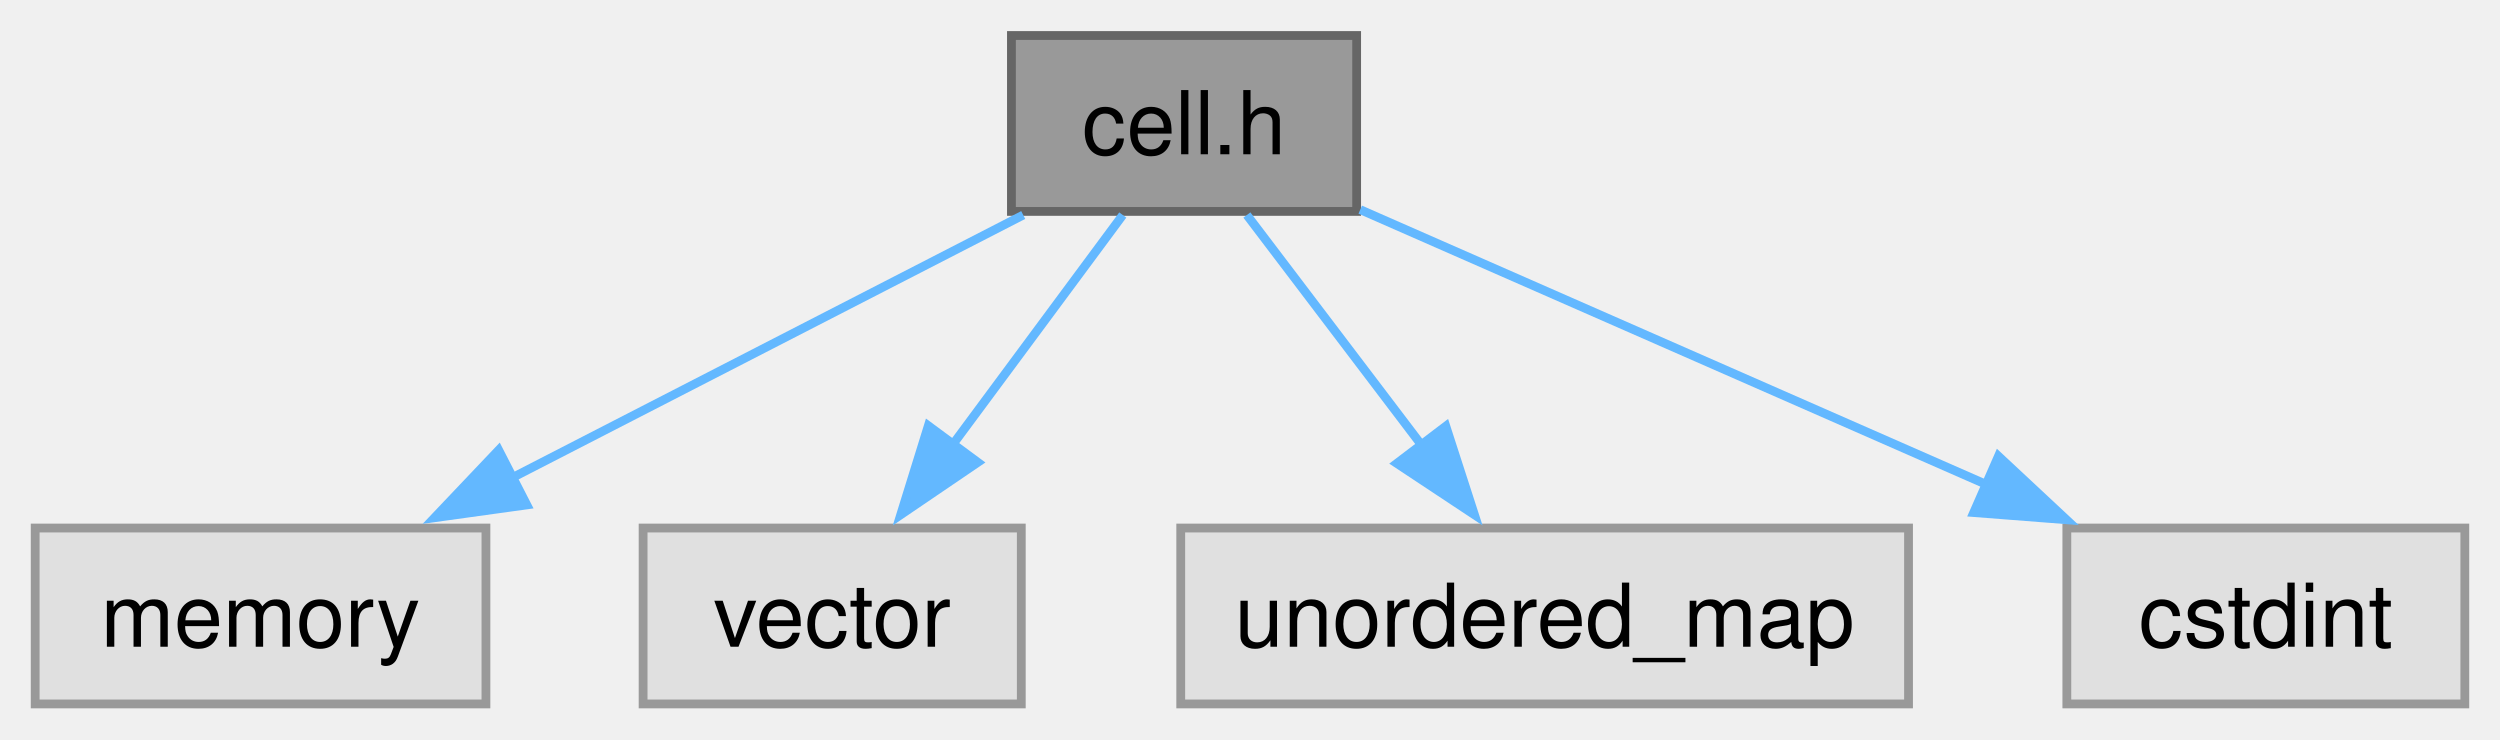
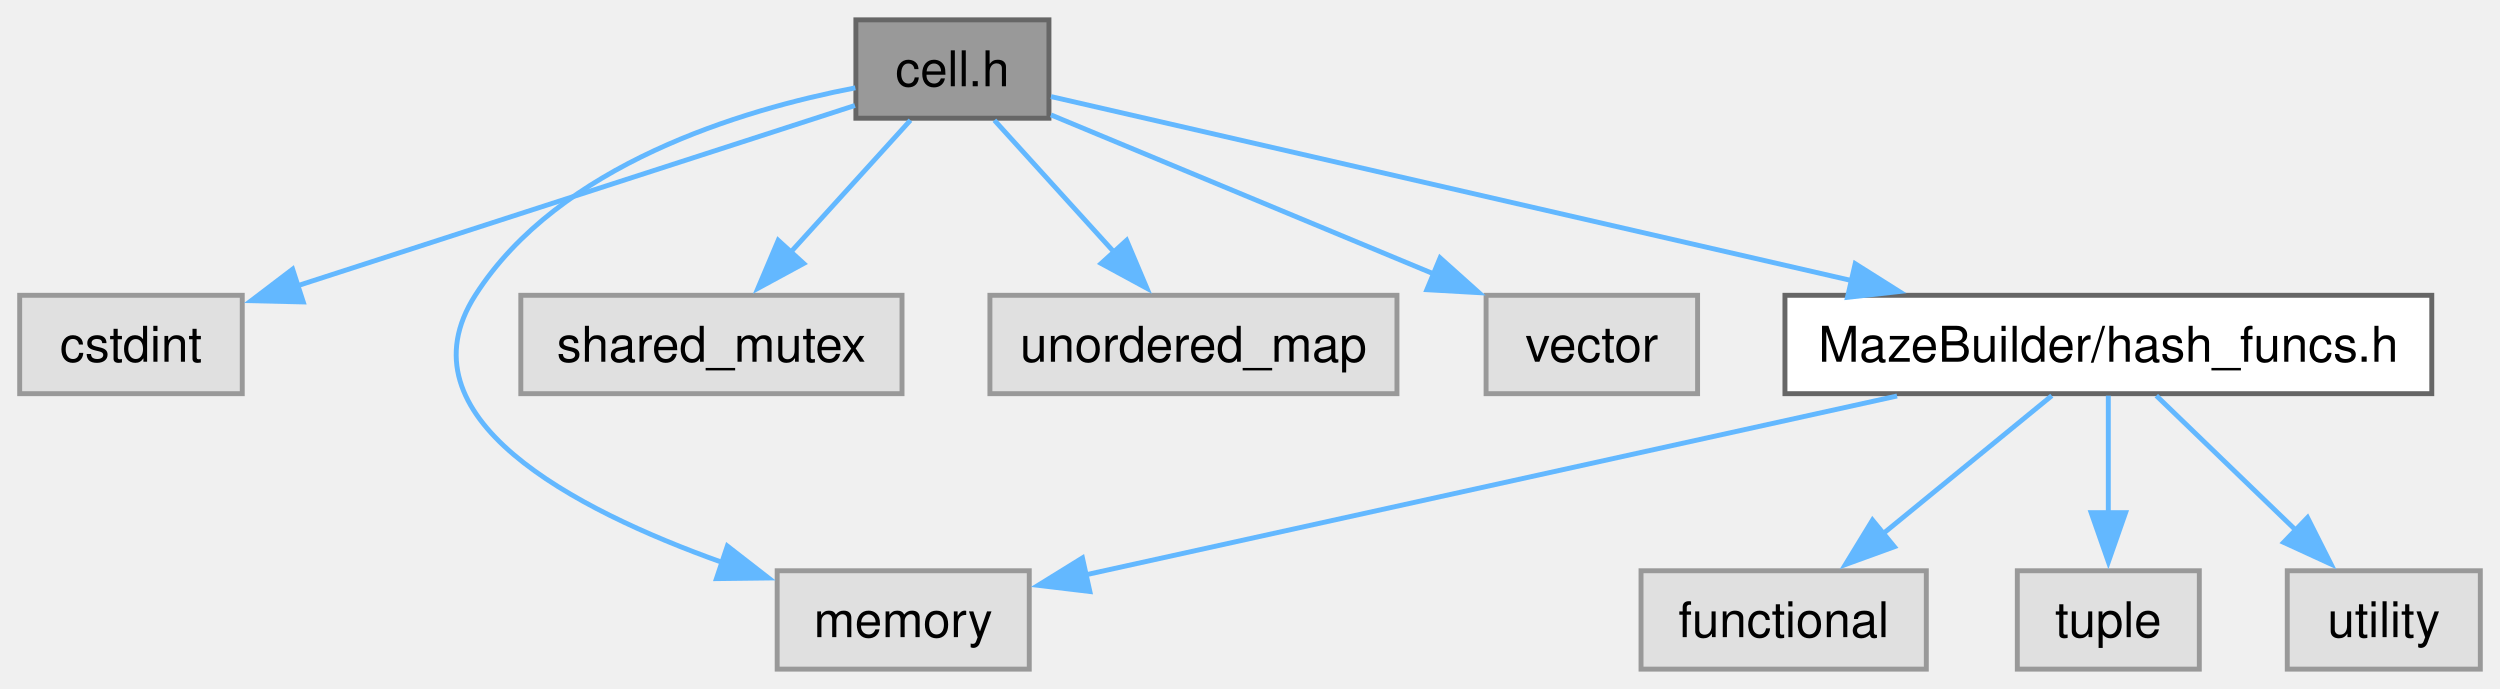
- <svg xmlns="http://www.w3.org/2000/svg" xmlns:xlink="http://www.w3.org/1999/xlink" width="284pt" height="84pt" viewBox="0.00 0.00 284.25 84.00">
-   <g id="graph0" class="graph" transform="scale(1 1) rotate(0) translate(4 80)">
+ <svg xmlns="http://www.w3.org/2000/svg" xmlns:xlink="http://www.w3.org/1999/xlink" width="508pt" height="140pt" viewBox="0.00 0.00 508.25 140.00">
+   <g id="graph0" class="graph" transform="scale(1 1) rotate(0) translate(4 136)">
    <g id="Node000001" class="node">
      <g id="a_Node000001">
        <a xlink:title=" ">
-           <polygon fill="#999999" stroke="#666666" points="150.25,-76 111,-76 111,-56 150.25,-56 150.25,-76" />
-           <text text-anchor="middle" x="130.62" y="-62.5" font-family="Helvetica,sans-Serif" font-size="10.00">cell.h</text>
+           <polygon fill="#999999" stroke="#666666" points="209.25,-132 170,-132 170,-112 209.25,-112 209.25,-132" />
+           <text text-anchor="middle" x="189.62" y="-118.5" font-family="Helvetica,sans-Serif" font-size="10.00">cell.h</text>
        </a>
      </g>
    </g>
    <g id="Node000002" class="node">
      <g id="a_Node000002">
        <a xlink:title=" ">
-           <polygon fill="#e0e0e0" stroke="#999999" points="51.25,-20 0,-20 0,0 51.25,0 51.25,-20" />
-           <text text-anchor="middle" x="25.62" y="-6.5" font-family="Helvetica,sans-Serif" font-size="10.00">memory</text>
+           <polygon fill="#e0e0e0" stroke="#999999" points="45.25,-76 0,-76 0,-56 45.25,-56 45.25,-76" />
+           <text text-anchor="middle" x="22.62" y="-62.5" font-family="Helvetica,sans-Serif" font-size="10.00">cstdint</text>
        </a>
      </g>
    </g>
    <g id="edge1_Node000001_Node000002" class="edge">
      <g id="a_edge1_Node000001_Node000002">
        <a xlink:title=" ">
-           <path fill="none" stroke="#63b8ff" d="M112.34,-55.59C96.32,-47.36 72.79,-35.26 54.28,-25.74" />
-           <polygon fill="#63b8ff" stroke="#63b8ff" points="55.9,-22.63 45.4,-21.17 52.7,-28.86 55.9,-22.63" />
+           <path fill="none" stroke="#63b8ff" d="M169.81,-114.59C141.87,-105.56 90.49,-88.94 56.44,-77.93" />
+           <polygon fill="#63b8ff" stroke="#63b8ff" points="57.65,-74.65 47.06,-74.9 55.49,-81.31 57.65,-74.65" />
        </a>
      </g>
    </g>
    <g id="Node000003" class="node">
      <g id="a_Node000003">
        <a xlink:title=" ">
-           <polygon fill="#e0e0e0" stroke="#999999" points="112.12,-20 69.12,-20 69.12,0 112.12,0 112.12,-20" />
-           <text text-anchor="middle" x="90.62" y="-6.5" font-family="Helvetica,sans-Serif" font-size="10.00">vector</text>
+           <polygon fill="#e0e0e0" stroke="#999999" points="205.25,-20 154,-20 154,0 205.25,0 205.25,-20" />
+           <text text-anchor="middle" x="179.62" y="-6.5" font-family="Helvetica,sans-Serif" font-size="10.00">memory</text>
        </a>
      </g>
    </g>
    <g id="edge2_Node000001_Node000003" class="edge">
      <g id="a_edge2_Node000001_Node000003">
        <a xlink:title=" ">
-           <path fill="none" stroke="#63b8ff" d="M123.66,-55.59C118.32,-48.39 110.8,-38.23 104.28,-29.43" />
-           <polygon fill="#63b8ff" stroke="#63b8ff" points="107.18,-27.47 98.41,-21.51 101.55,-31.63 107.18,-27.47" />
+           <path fill="none" stroke="#63b8ff" d="M169.89,-118.18C146.81,-113.72 109.61,-102.6 92.62,-76 76.81,-51.23 112.5,-32.53 142.84,-21.69" />
+           <polygon fill="#63b8ff" stroke="#63b8ff" points="143.87,-25.03 152.24,-18.53 141.65,-18.4 143.87,-25.03" />
        </a>
      </g>
    </g>
    <g id="Node000004" class="node">
      <g id="a_Node000004">
        <a xlink:title=" ">
-           <polygon fill="#e0e0e0" stroke="#999999" points="213,-20 130.25,-20 130.25,0 213,0 213,-20" />
-           <text text-anchor="middle" x="171.62" y="-6.5" font-family="Helvetica,sans-Serif" font-size="10.00">unordered_map</text>
+           <polygon fill="#e0e0e0" stroke="#999999" points="179.38,-76 101.88,-76 101.88,-56 179.38,-56 179.38,-76" />
+           <text text-anchor="middle" x="140.62" y="-62.5" font-family="Helvetica,sans-Serif" font-size="10.00">shared_mutex</text>
        </a>
      </g>
    </g>
    <g id="edge3_Node000001_Node000004" class="edge">
      <g id="a_edge3_Node000001_Node000004">
        <a xlink:title=" ">
-           <path fill="none" stroke="#63b8ff" d="M137.77,-55.59C143.23,-48.39 150.95,-38.23 157.63,-29.43" />
-           <polygon fill="#63b8ff" stroke="#63b8ff" points="160.39,-31.58 163.65,-21.5 154.82,-27.35 160.39,-31.58" />
+           <path fill="none" stroke="#63b8ff" d="M181.09,-111.59C174.34,-104.16 164.74,-93.58 156.58,-84.58" />
+           <polygon fill="#63b8ff" stroke="#63b8ff" points="159.39,-82.47 150.08,-77.42 154.21,-87.18 159.39,-82.47" />
        </a>
      </g>
    </g>
    <g id="Node000005" class="node">
      <g id="a_Node000005">
        <a xlink:title=" ">
-           <polygon fill="#e0e0e0" stroke="#999999" points="276.25,-20 231,-20 231,0 276.25,0 276.25,-20" />
-           <text text-anchor="middle" x="253.62" y="-6.5" font-family="Helvetica,sans-Serif" font-size="10.00">cstdint</text>
+           <polygon fill="#e0e0e0" stroke="#999999" points="280,-76 197.25,-76 197.25,-56 280,-56 280,-76" />
+           <text text-anchor="middle" x="238.62" y="-62.5" font-family="Helvetica,sans-Serif" font-size="10.00">unordered_map</text>
        </a>
      </g>
    </g>
    <g id="edge4_Node000001_Node000005" class="edge">
      <g id="a_edge4_Node000001_Node000005">
        <a xlink:title=" ">
-           <path fill="none" stroke="#63b8ff" d="M150.66,-56.2C169.97,-47.73 199.47,-34.77 221.96,-24.9" />
-           <polygon fill="#63b8ff" stroke="#63b8ff" points="223.22,-28.17 230.97,-20.94 220.41,-21.76 223.22,-28.17" />
+           <path fill="none" stroke="#63b8ff" d="M198.16,-111.59C204.91,-104.16 214.51,-93.58 222.67,-84.58" />
+           <polygon fill="#63b8ff" stroke="#63b8ff" points="225.04,-87.18 229.17,-77.42 219.86,-82.47 225.04,-87.18" />
+         </a>
+       </g>
+     </g>
+     <g id="Node000006" class="node">
+       <g id="a_Node000006">
+         <a xlink:title=" ">
+           <polygon fill="#e0e0e0" stroke="#999999" points="341.12,-76 298.12,-76 298.12,-56 341.12,-56 341.12,-76" />
+           <text text-anchor="middle" x="319.62" y="-62.5" font-family="Helvetica,sans-Serif" font-size="10.00">vector</text>
+         </a>
+       </g>
+     </g>
+     <g id="edge5_Node000001_Node000006" class="edge">
+       <g id="a_edge5_Node000001_Node000006">
+         <a xlink:title=" ">
+           <path fill="none" stroke="#63b8ff" d="M209.65,-112.68C230.41,-104.06 263.15,-90.46 287.52,-80.33" />
+           <polygon fill="#63b8ff" stroke="#63b8ff" points="288.77,-83.61 296.66,-76.54 286.08,-77.14 288.77,-83.61" />
+         </a>
+       </g>
+     </g>
+     <g id="Node000007" class="node">
+       <g id="a_Node000007">
+         <a xlink:href="hash__funcs_8h.html" target="_top" xlink:title=" ">
+           <polygon fill="white" stroke="#666666" points="490.38,-76 358.88,-76 358.88,-56 490.38,-56 490.38,-76" />
+           <text text-anchor="middle" x="424.62" y="-62.5" font-family="Helvetica,sans-Serif" font-size="10.00">MazeBuilder/hash_funcs.h</text>
+         </a>
+       </g>
+     </g>
+     <g id="edge6_Node000001_Node000007" class="edge">
+       <g id="a_edge6_Node000001_Node000007">
+         <a xlink:title=" ">
+           <path fill="none" stroke="#63b8ff" d="M209.66,-116.4C245.37,-108.19 321.06,-90.8 372.4,-79" />
+           <polygon fill="#63b8ff" stroke="#63b8ff" points="373.16,-82.42 382.12,-76.77 371.59,-75.59 373.16,-82.42" />
+         </a>
+       </g>
+     </g>
+     <g id="edge8_Node000007_Node000003" class="edge">
+       <g id="a_edge8_Node000007_Node000003">
+         <a xlink:title=" ">
+           <path fill="none" stroke="#63b8ff" d="M381.67,-55.53C334.93,-45.23 260.98,-28.93 216.69,-19.17" />
+           <polygon fill="#63b8ff" stroke="#63b8ff" points="217.57,-15.78 207.05,-17.04 216.06,-22.61 217.57,-15.78" />
+         </a>
+       </g>
+     </g>
+     <g id="Node000008" class="node">
+       <g id="a_Node000008">
+         <a xlink:title=" ">
+           <polygon fill="#e0e0e0" stroke="#999999" points="387.62,-20 329.62,-20 329.62,0 387.62,0 387.62,-20" />
+           <text text-anchor="middle" x="358.62" y="-6.5" font-family="Helvetica,sans-Serif" font-size="10.00">functional</text>
+         </a>
+       </g>
+     </g>
+     <g id="edge7_Node000007_Node000008" class="edge">
+       <g id="a_edge7_Node000007_Node000008">
+         <a xlink:title=" ">
+           <path fill="none" stroke="#63b8ff" d="M413.13,-55.59C403.66,-47.85 390.02,-36.69 378.75,-27.47" />
+           <polygon fill="#63b8ff" stroke="#63b8ff" points="381.12,-24.88 371.16,-21.26 376.68,-30.3 381.12,-24.88" />
+         </a>
+       </g>
+     </g>
+     <g id="Node000009" class="node">
+       <g id="a_Node000009">
+         <a xlink:title=" ">
+           <polygon fill="#e0e0e0" stroke="#999999" points="443.12,-20 406.12,-20 406.12,0 443.12,0 443.12,-20" />
+           <text text-anchor="middle" x="424.62" y="-6.5" font-family="Helvetica,sans-Serif" font-size="10.00">tuple</text>
+         </a>
+       </g>
+     </g>
+     <g id="edge9_Node000007_Node000009" class="edge">
+       <g id="a_edge9_Node000007_Node000009">
+         <a xlink:title=" ">
+           <path fill="none" stroke="#63b8ff" d="M424.62,-55.59C424.62,-49.01 424.62,-39.96 424.62,-31.73" />
+           <polygon fill="#63b8ff" stroke="#63b8ff" points="428.13,-31.81 424.63,-21.81 421.13,-31.81 428.13,-31.81" />
+         </a>
+       </g>
+     </g>
+     <g id="Node000010" class="node">
+       <g id="a_Node000010">
+         <a xlink:title=" ">
+           <polygon fill="#e0e0e0" stroke="#999999" points="500.25,-20 461,-20 461,0 500.25,0 500.25,-20" />
+           <text text-anchor="middle" x="480.62" y="-6.5" font-family="Helvetica,sans-Serif" font-size="10.00">utility</text>
+         </a>
+       </g>
+     </g>
+     <g id="edge10_Node000007_Node000010" class="edge">
+       <g id="a_edge10_Node000007_Node000010">
+         <a xlink:title=" ">
+           <path fill="none" stroke="#63b8ff" d="M434.38,-55.59C442.25,-48.01 453.52,-37.13 462.97,-28.02" />
+           <polygon fill="#63b8ff" stroke="#63b8ff" points="465.12,-30.81 469.89,-21.35 460.26,-25.77 465.12,-30.81" />
        </a>
      </g>
    </g>
  </g>
</svg>
